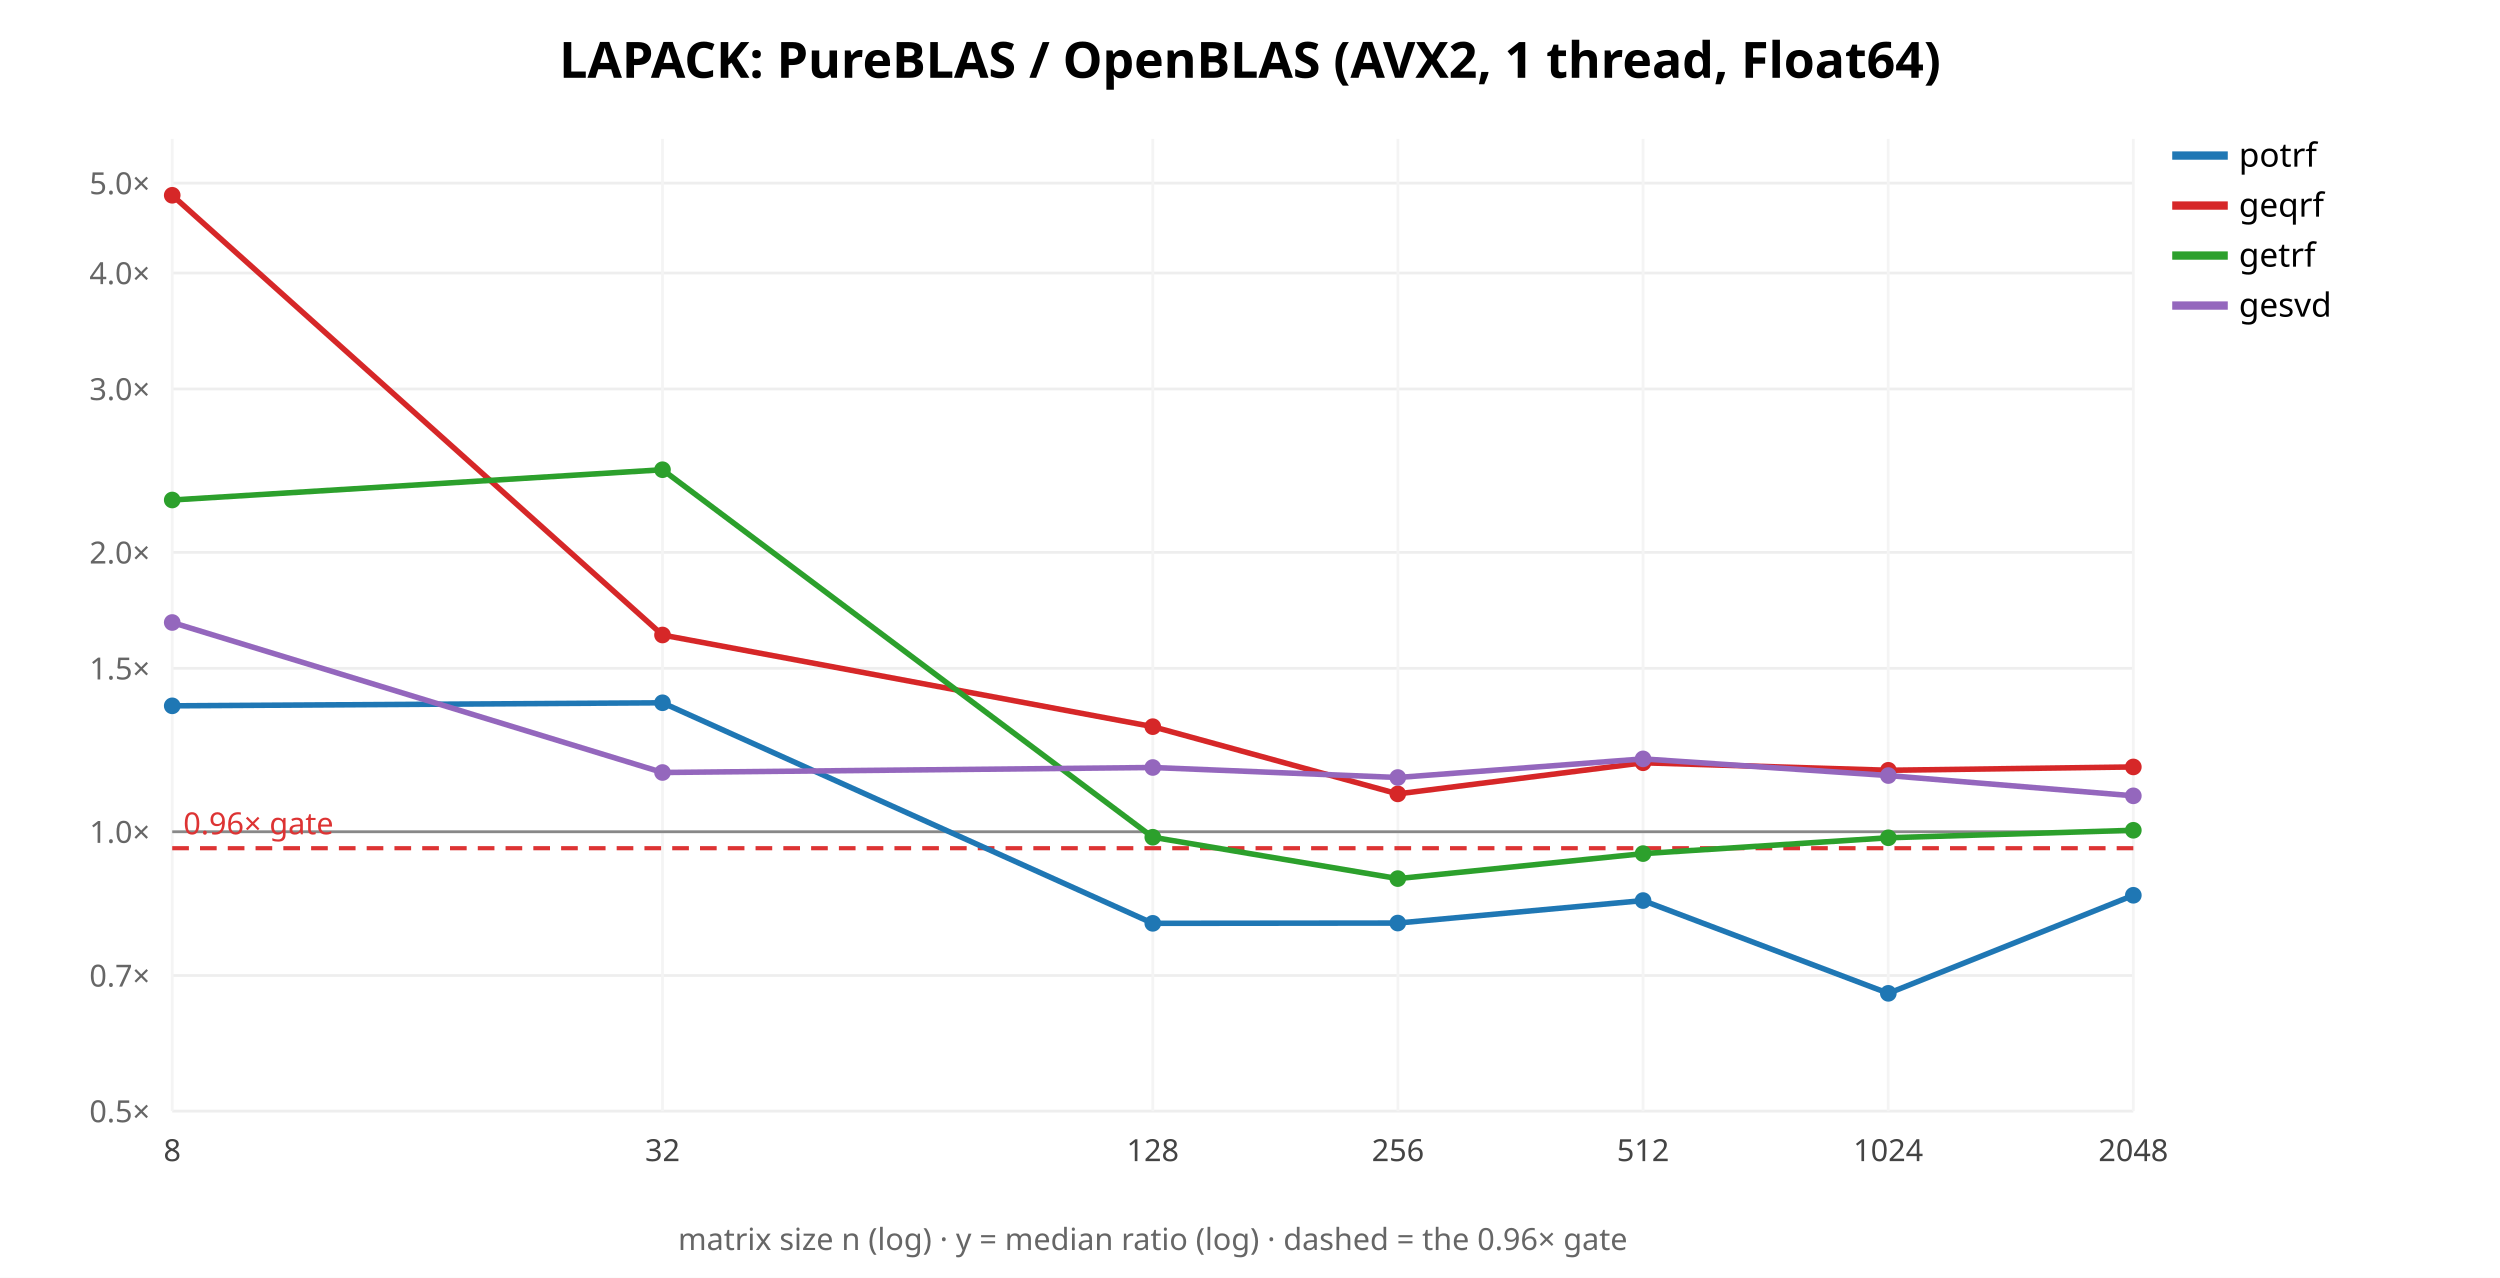
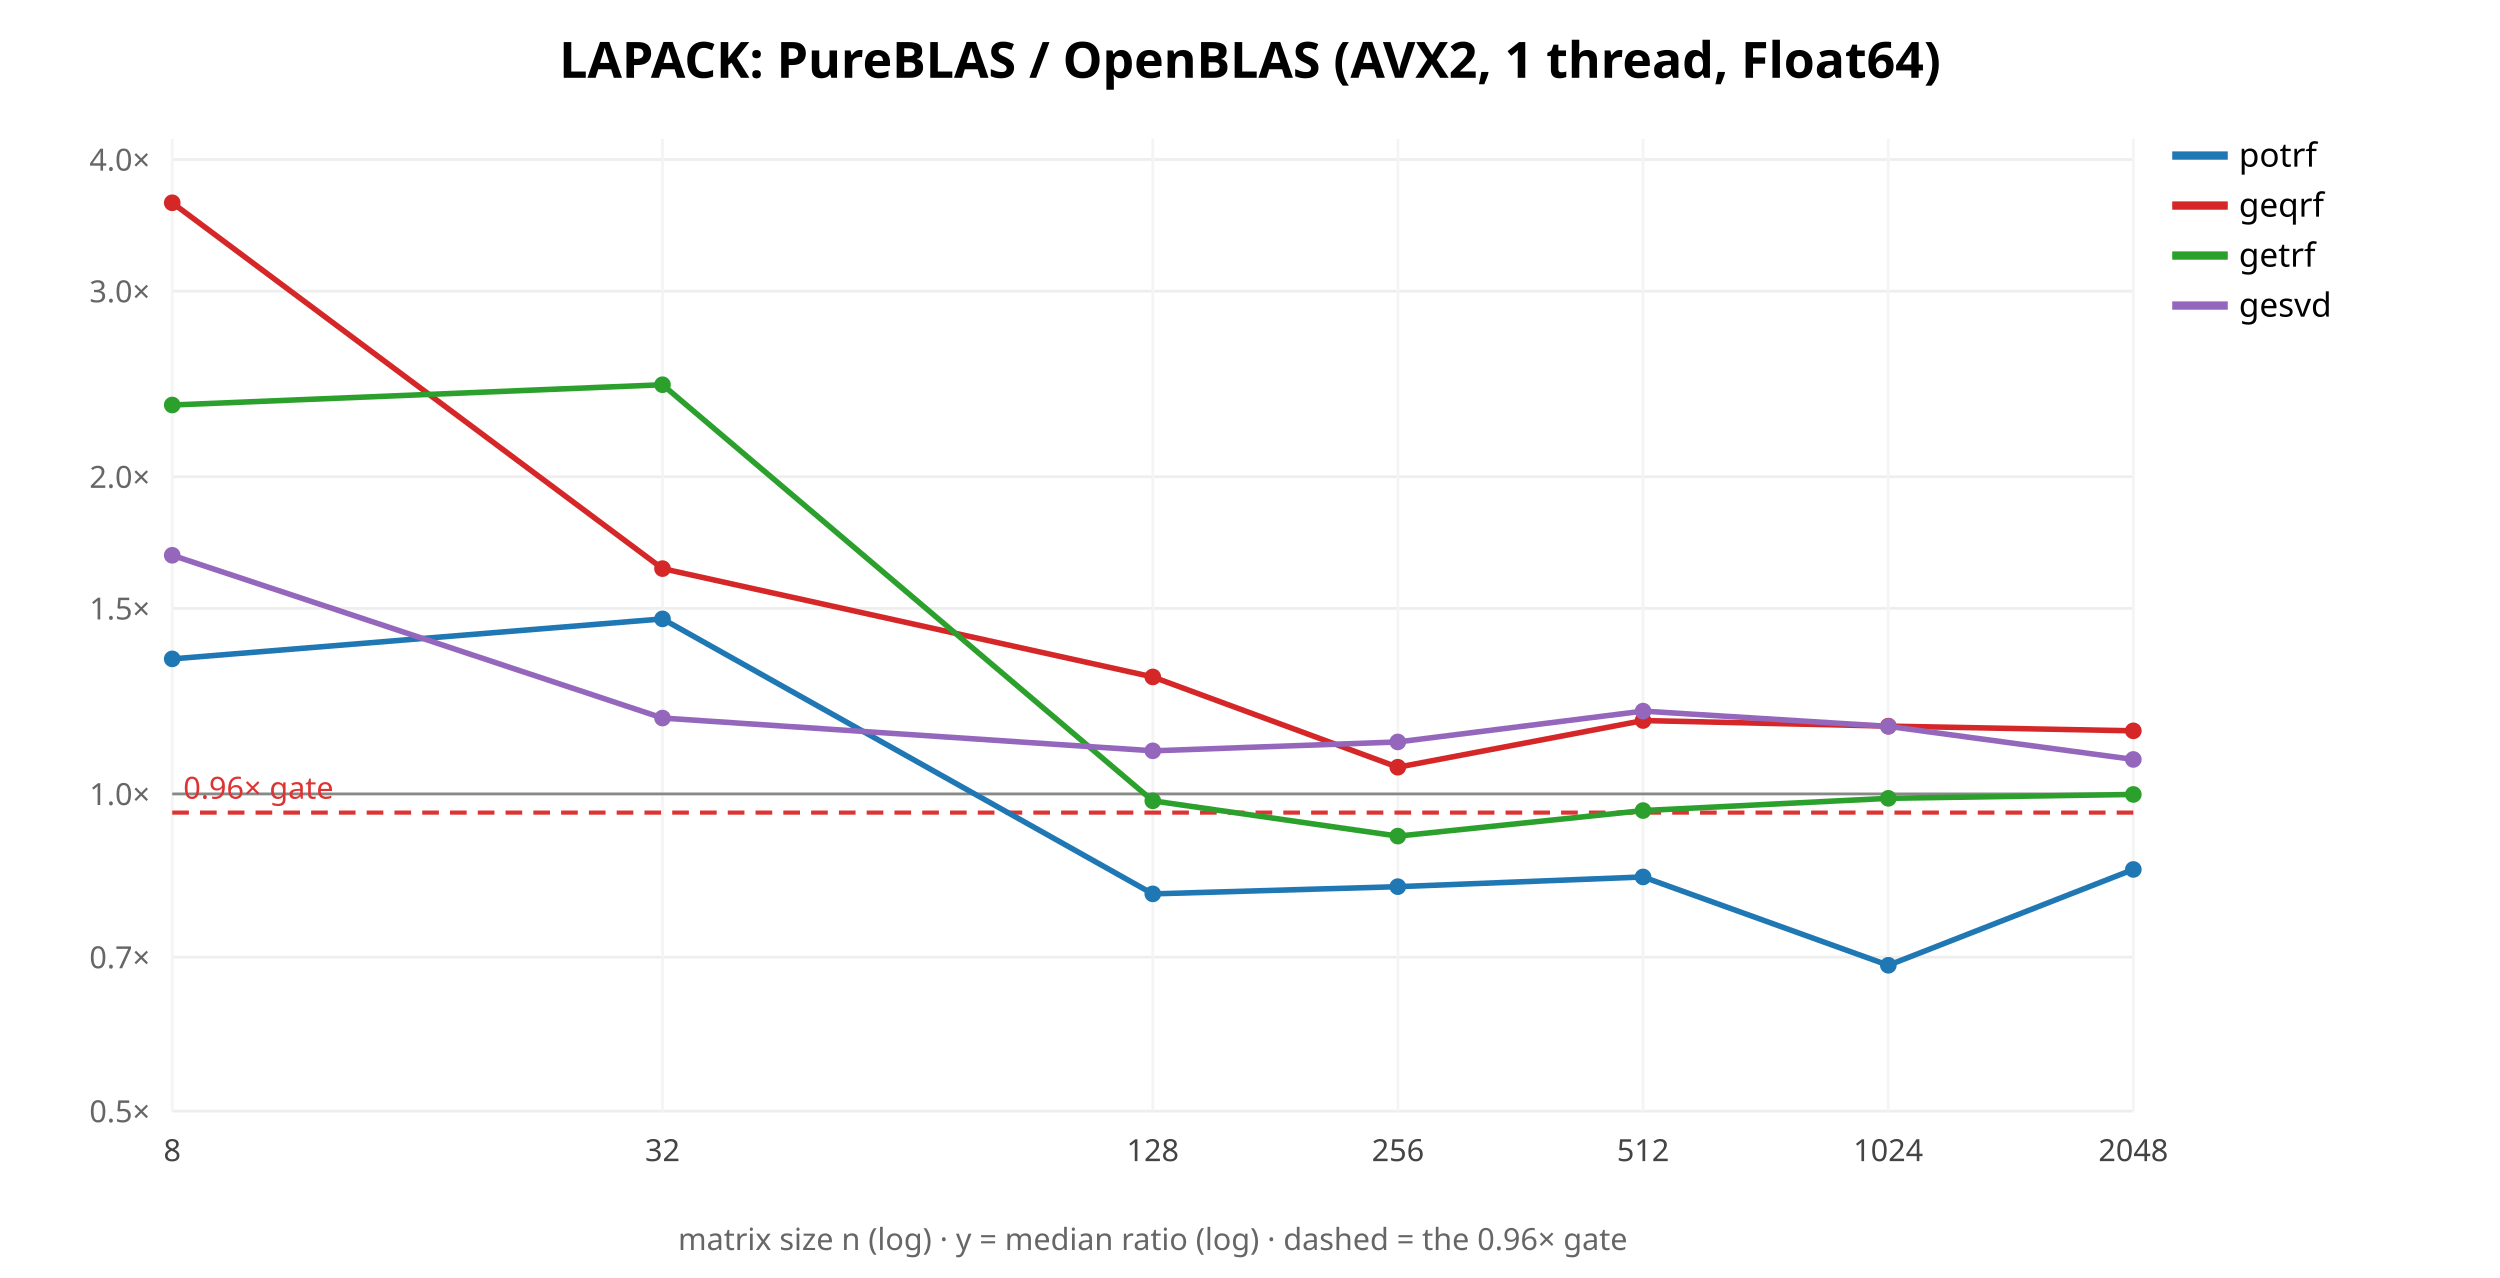
<svg xmlns="http://www.w3.org/2000/svg" width="900" height="460" font-family="sans-serif">
  <rect width="900" height="460" fill="white" />
  <text x="450.0" y="28" text-anchor="middle" font-size="18" font-weight="bold">LAPACK: PureBLAS / OpenBLAS (AVX2, 1 thread, Float64)</text>
  <line x1="62" y1="400.0" x2="768" y2="400.0" stroke="#eee" />
  <text x="54" y="404.0" text-anchor="end" font-size="11" fill="#666">0.5×</text>
-   <line x1="62" y1="351.181" x2="768" y2="351.181" stroke="#eee" />
-   <text x="54" y="355.181" text-anchor="end" font-size="11" fill="#666">0.7×</text>
-   <line x1="62" y1="299.431" x2="768" y2="299.431" stroke="#eee" />
-   <text x="54" y="303.431" text-anchor="end" font-size="11" fill="#666">1.0×</text>
-   <line x1="62" y1="240.603" x2="768" y2="240.603" stroke="#eee" />
-   <text x="54" y="244.603" text-anchor="end" font-size="11" fill="#666">1.5×</text>
-   <line x1="62" y1="198.863" x2="768" y2="198.863" stroke="#eee" />
-   <text x="54" y="202.863" text-anchor="end" font-size="11" fill="#666">2.0×</text>
-   <line x1="62" y1="140.034" x2="768" y2="140.034" stroke="#eee" />
-   <text x="54" y="144.034" text-anchor="end" font-size="11" fill="#666">3.0×</text>
-   <line x1="62" y1="98.294" x2="768" y2="98.294" stroke="#eee" />
-   <text x="54" y="102.294" text-anchor="end" font-size="11" fill="#666">4.0×</text>
-   <line x1="62" y1="65.919" x2="768" y2="65.919" stroke="#eee" />
-   <text x="54" y="69.919" text-anchor="end" font-size="11" fill="#666">5.0×</text>
+   <line x1="62" y1="344.57" x2="768" y2="344.57" stroke="#eee" />
+   <text x="54" y="348.57" text-anchor="end" font-size="11" fill="#666">0.7×</text>
+   <line x1="62" y1="285.811" x2="768" y2="285.811" stroke="#eee" />
+   <text x="54" y="289.811" text-anchor="end" font-size="11" fill="#666">1.0×</text>
+   <line x1="62" y1="219.015" x2="768" y2="219.015" stroke="#eee" />
+   <text x="54" y="223.015" text-anchor="end" font-size="11" fill="#666">1.5×</text>
+   <line x1="62" y1="171.622" x2="768" y2="171.622" stroke="#eee" />
+   <text x="54" y="175.622" text-anchor="end" font-size="11" fill="#666">2.0×</text>
+   <line x1="62" y1="104.826" x2="768" y2="104.826" stroke="#eee" />
+   <text x="54" y="108.826" text-anchor="end" font-size="11" fill="#666">3.0×</text>
+   <line x1="62" y1="57.433" x2="768" y2="57.433" stroke="#eee" />
+   <text x="54" y="61.433" text-anchor="end" font-size="11" fill="#666">4.0×</text>
  <line x1="62.0" y1="50" x2="62.0" y2="400" stroke="#f4f4f4" />
  <text x="62.0" y="418" text-anchor="middle" font-size="11" fill="#444">8</text>
  <line x1="238.5" y1="50" x2="238.5" y2="400" stroke="#f4f4f4" />
  <text x="238.5" y="418" text-anchor="middle" font-size="11" fill="#444">32</text>
  <line x1="415.0" y1="50" x2="415.0" y2="400" stroke="#f4f4f4" />
  <text x="415.0" y="418" text-anchor="middle" font-size="11" fill="#444">128</text>
  <line x1="503.25" y1="50" x2="503.25" y2="400" stroke="#f4f4f4" />
  <text x="503.25" y="418" text-anchor="middle" font-size="11" fill="#444">256</text>
  <line x1="591.5" y1="50" x2="591.5" y2="400" stroke="#f4f4f4" />
  <text x="591.5" y="418" text-anchor="middle" font-size="11" fill="#444">512</text>
  <line x1="679.75" y1="50" x2="679.75" y2="400" stroke="#f4f4f4" />
  <text x="679.75" y="418" text-anchor="middle" font-size="11" fill="#444">1024</text>
  <line x1="768.0" y1="50" x2="768.0" y2="400" stroke="#f4f4f4" />
  <text x="768.0" y="418" text-anchor="middle" font-size="11" fill="#444">2048</text>
-   <line x1="62" y1="299.431" x2="768" y2="299.431" stroke="#888" />
-   <line x1="62" y1="305.354" x2="768" y2="305.354" stroke="#d33" stroke-width="1.5" stroke-dasharray="6 4" />
-   <text x="66" y="300.354" font-size="11" fill="#d33">0.96× gate</text>
-   <polyline points="62.0,254.1 238.5,253.0 415.0,332.4 503.2,332.3 591.5,324.2 679.8,357.6 768.0,322.3" fill="none" stroke="#1f77b4" stroke-width="2" />
-   <circle cx="62.0" cy="254.1" r="3" fill="#1f77b4" />
-   <circle cx="238.5" cy="253.0" r="3" fill="#1f77b4" />
-   <circle cx="415.0" cy="332.4" r="3" fill="#1f77b4" />
-   <circle cx="503.2" cy="332.3" r="3" fill="#1f77b4" />
-   <circle cx="591.5" cy="324.2" r="3" fill="#1f77b4" />
-   <circle cx="679.8" cy="357.6" r="3" fill="#1f77b4" />
-   <circle cx="768.0" cy="322.3" r="3" fill="#1f77b4" />
+   <line x1="62" y1="285.811" x2="768" y2="285.811" stroke="#888" />
+   <line x1="62" y1="292.536" x2="768" y2="292.536" stroke="#d33" stroke-width="1.5" stroke-dasharray="6 4" />
+   <text x="66" y="287.536" font-size="11" fill="#d33">0.96× gate</text>
+   <polyline points="62.0,237.2 238.5,222.8 415.0,321.8 503.2,319.2 591.5,315.7 679.8,347.5 768.0,313.0" fill="none" stroke="#1f77b4" stroke-width="2" />
+   <circle cx="62.0" cy="237.2" r="3" fill="#1f77b4" />
+   <circle cx="238.5" cy="222.8" r="3" fill="#1f77b4" />
+   <circle cx="415.0" cy="321.8" r="3" fill="#1f77b4" />
+   <circle cx="503.2" cy="319.2" r="3" fill="#1f77b4" />
+   <circle cx="591.5" cy="315.7" r="3" fill="#1f77b4" />
+   <circle cx="679.8" cy="347.5" r="3" fill="#1f77b4" />
+   <circle cx="768.0" cy="313.0" r="3" fill="#1f77b4" />
  <line x1="782" y1="56" x2="802" y2="56" stroke="#1f77b4" stroke-width="3" />
  <text x="806" y="60" font-size="12">potrf</text>
-   <polyline points="62.0,70.3 238.5,228.6 415.0,261.6 503.2,285.8 591.5,274.6 679.8,277.3 768.0,276.1" fill="none" stroke="#d62728" stroke-width="2" />
-   <circle cx="62.0" cy="70.3" r="3" fill="#d62728" />
-   <circle cx="238.5" cy="228.6" r="3" fill="#d62728" />
-   <circle cx="415.0" cy="261.6" r="3" fill="#d62728" />
-   <circle cx="503.2" cy="285.8" r="3" fill="#d62728" />
-   <circle cx="591.5" cy="274.6" r="3" fill="#d62728" />
-   <circle cx="679.8" cy="277.3" r="3" fill="#d62728" />
-   <circle cx="768.0" cy="276.1" r="3" fill="#d62728" />
+   <polyline points="62.0,73.0 238.5,204.7 415.0,243.7 503.2,276.2 591.5,259.4 679.8,261.4 768.0,263.1" fill="none" stroke="#d62728" stroke-width="2" />
+   <circle cx="62.0" cy="73.0" r="3" fill="#d62728" />
+   <circle cx="238.5" cy="204.7" r="3" fill="#d62728" />
+   <circle cx="415.0" cy="243.7" r="3" fill="#d62728" />
+   <circle cx="503.2" cy="276.2" r="3" fill="#d62728" />
+   <circle cx="591.5" cy="259.4" r="3" fill="#d62728" />
+   <circle cx="679.8" cy="261.4" r="3" fill="#d62728" />
+   <circle cx="768.0" cy="263.1" r="3" fill="#d62728" />
  <line x1="782" y1="74" x2="802" y2="74" stroke="#d62728" stroke-width="3" />
  <text x="806" y="78" font-size="12">geqrf</text>
-   <polyline points="62.0,180.0 238.5,169.1 415.0,301.4 503.2,316.3 591.5,307.3 679.8,301.6 768.0,298.9" fill="none" stroke="#2ca02c" stroke-width="2" />
-   <circle cx="62.0" cy="180.0" r="3" fill="#2ca02c" />
-   <circle cx="238.5" cy="169.1" r="3" fill="#2ca02c" />
-   <circle cx="415.0" cy="301.4" r="3" fill="#2ca02c" />
-   <circle cx="503.2" cy="316.3" r="3" fill="#2ca02c" />
-   <circle cx="591.5" cy="307.3" r="3" fill="#2ca02c" />
-   <circle cx="679.8" cy="301.6" r="3" fill="#2ca02c" />
-   <circle cx="768.0" cy="298.9" r="3" fill="#2ca02c" />
+   <polyline points="62.0,145.8 238.5,138.5 415.0,288.3 503.2,301.0 591.5,291.8 679.8,287.4 768.0,286.0" fill="none" stroke="#2ca02c" stroke-width="2" />
+   <circle cx="62.0" cy="145.8" r="3" fill="#2ca02c" />
+   <circle cx="238.5" cy="138.5" r="3" fill="#2ca02c" />
+   <circle cx="415.0" cy="288.3" r="3" fill="#2ca02c" />
+   <circle cx="503.2" cy="301.0" r="3" fill="#2ca02c" />
+   <circle cx="591.5" cy="291.8" r="3" fill="#2ca02c" />
+   <circle cx="679.8" cy="287.4" r="3" fill="#2ca02c" />
+   <circle cx="768.0" cy="286.0" r="3" fill="#2ca02c" />
  <line x1="782" y1="92" x2="802" y2="92" stroke="#2ca02c" stroke-width="3" />
  <text x="806" y="96" font-size="12">getrf</text>
-   <polyline points="62.0,224.1 238.5,278.1 415.0,276.3 503.2,279.9 591.5,273.2 679.8,279.2 768.0,286.5" fill="none" stroke="#9467bd" stroke-width="2" />
-   <circle cx="62.0" cy="224.1" r="3" fill="#9467bd" />
-   <circle cx="238.5" cy="278.1" r="3" fill="#9467bd" />
-   <circle cx="415.0" cy="276.3" r="3" fill="#9467bd" />
-   <circle cx="503.2" cy="279.9" r="3" fill="#9467bd" />
-   <circle cx="591.5" cy="273.2" r="3" fill="#9467bd" />
-   <circle cx="679.8" cy="279.2" r="3" fill="#9467bd" />
-   <circle cx="768.0" cy="286.5" r="3" fill="#9467bd" />
+   <polyline points="62.0,199.9 238.5,258.5 415.0,270.3 503.2,267.1 591.5,256.0 679.8,261.5 768.0,273.4" fill="none" stroke="#9467bd" stroke-width="2" />
+   <circle cx="62.0" cy="199.9" r="3" fill="#9467bd" />
+   <circle cx="238.5" cy="258.5" r="3" fill="#9467bd" />
+   <circle cx="415.0" cy="270.3" r="3" fill="#9467bd" />
+   <circle cx="503.2" cy="267.1" r="3" fill="#9467bd" />
+   <circle cx="591.5" cy="256.0" r="3" fill="#9467bd" />
+   <circle cx="679.8" cy="261.5" r="3" fill="#9467bd" />
+   <circle cx="768.0" cy="273.4" r="3" fill="#9467bd" />
  <line x1="782" y1="110" x2="802" y2="110" stroke="#9467bd" stroke-width="3" />
  <text x="806" y="114" font-size="12">gesvd</text>
  <text x="415.0" y="450" text-anchor="middle" font-size="11" fill="#666">matrix size n (log) · y = median ratio (log) · dashed = the 0.96× gate</text>
</svg>
